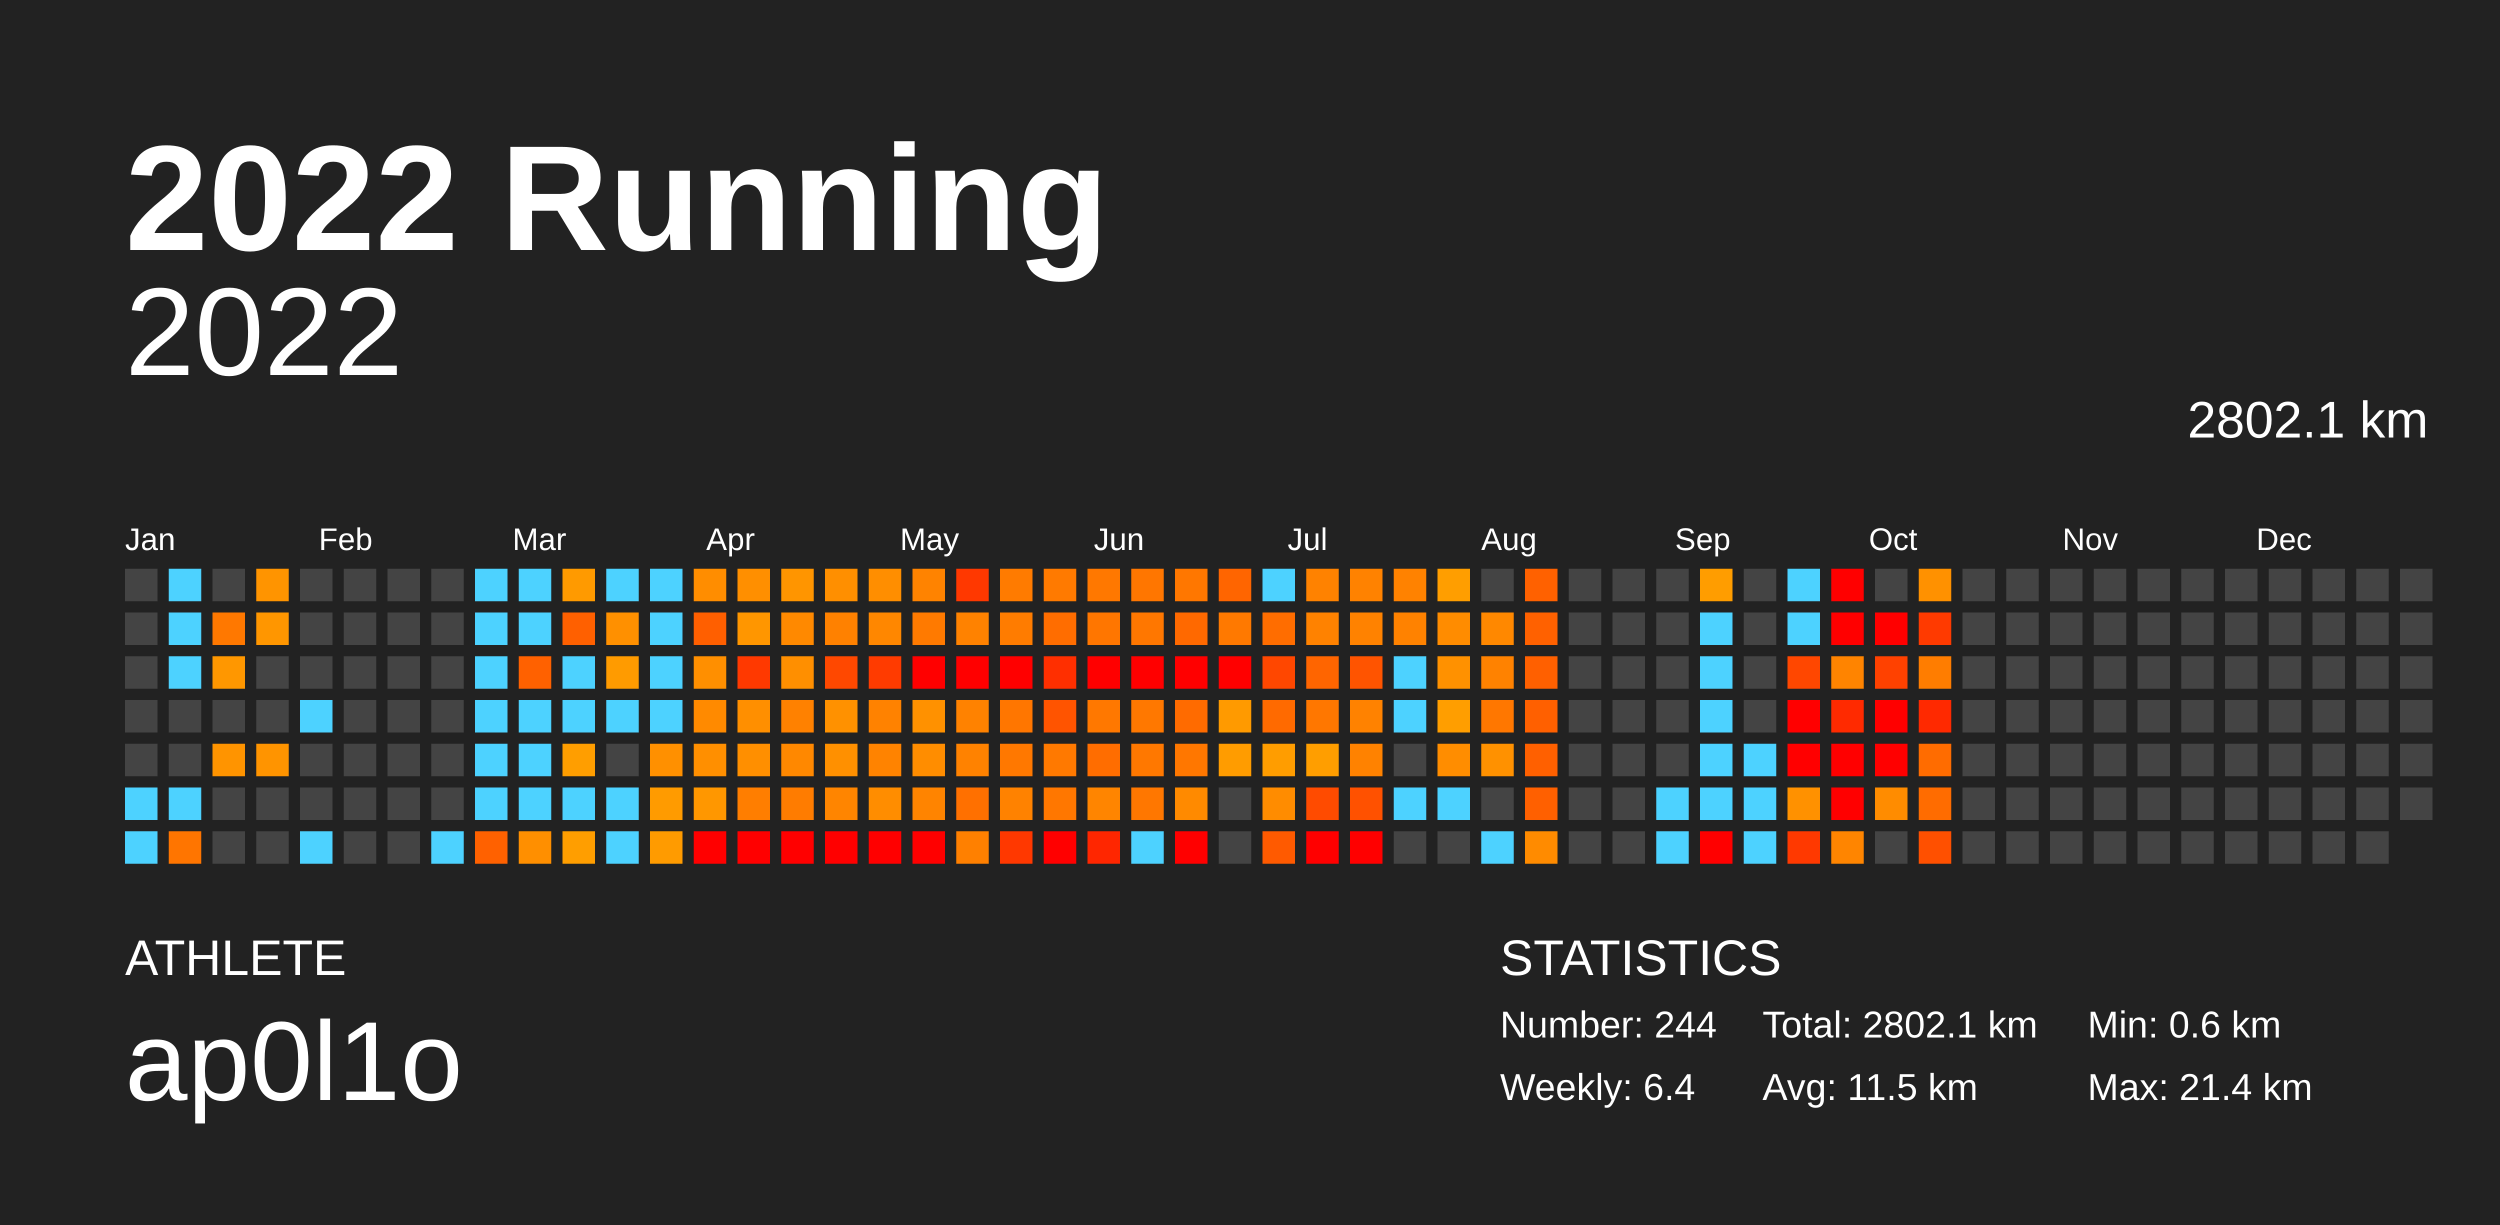
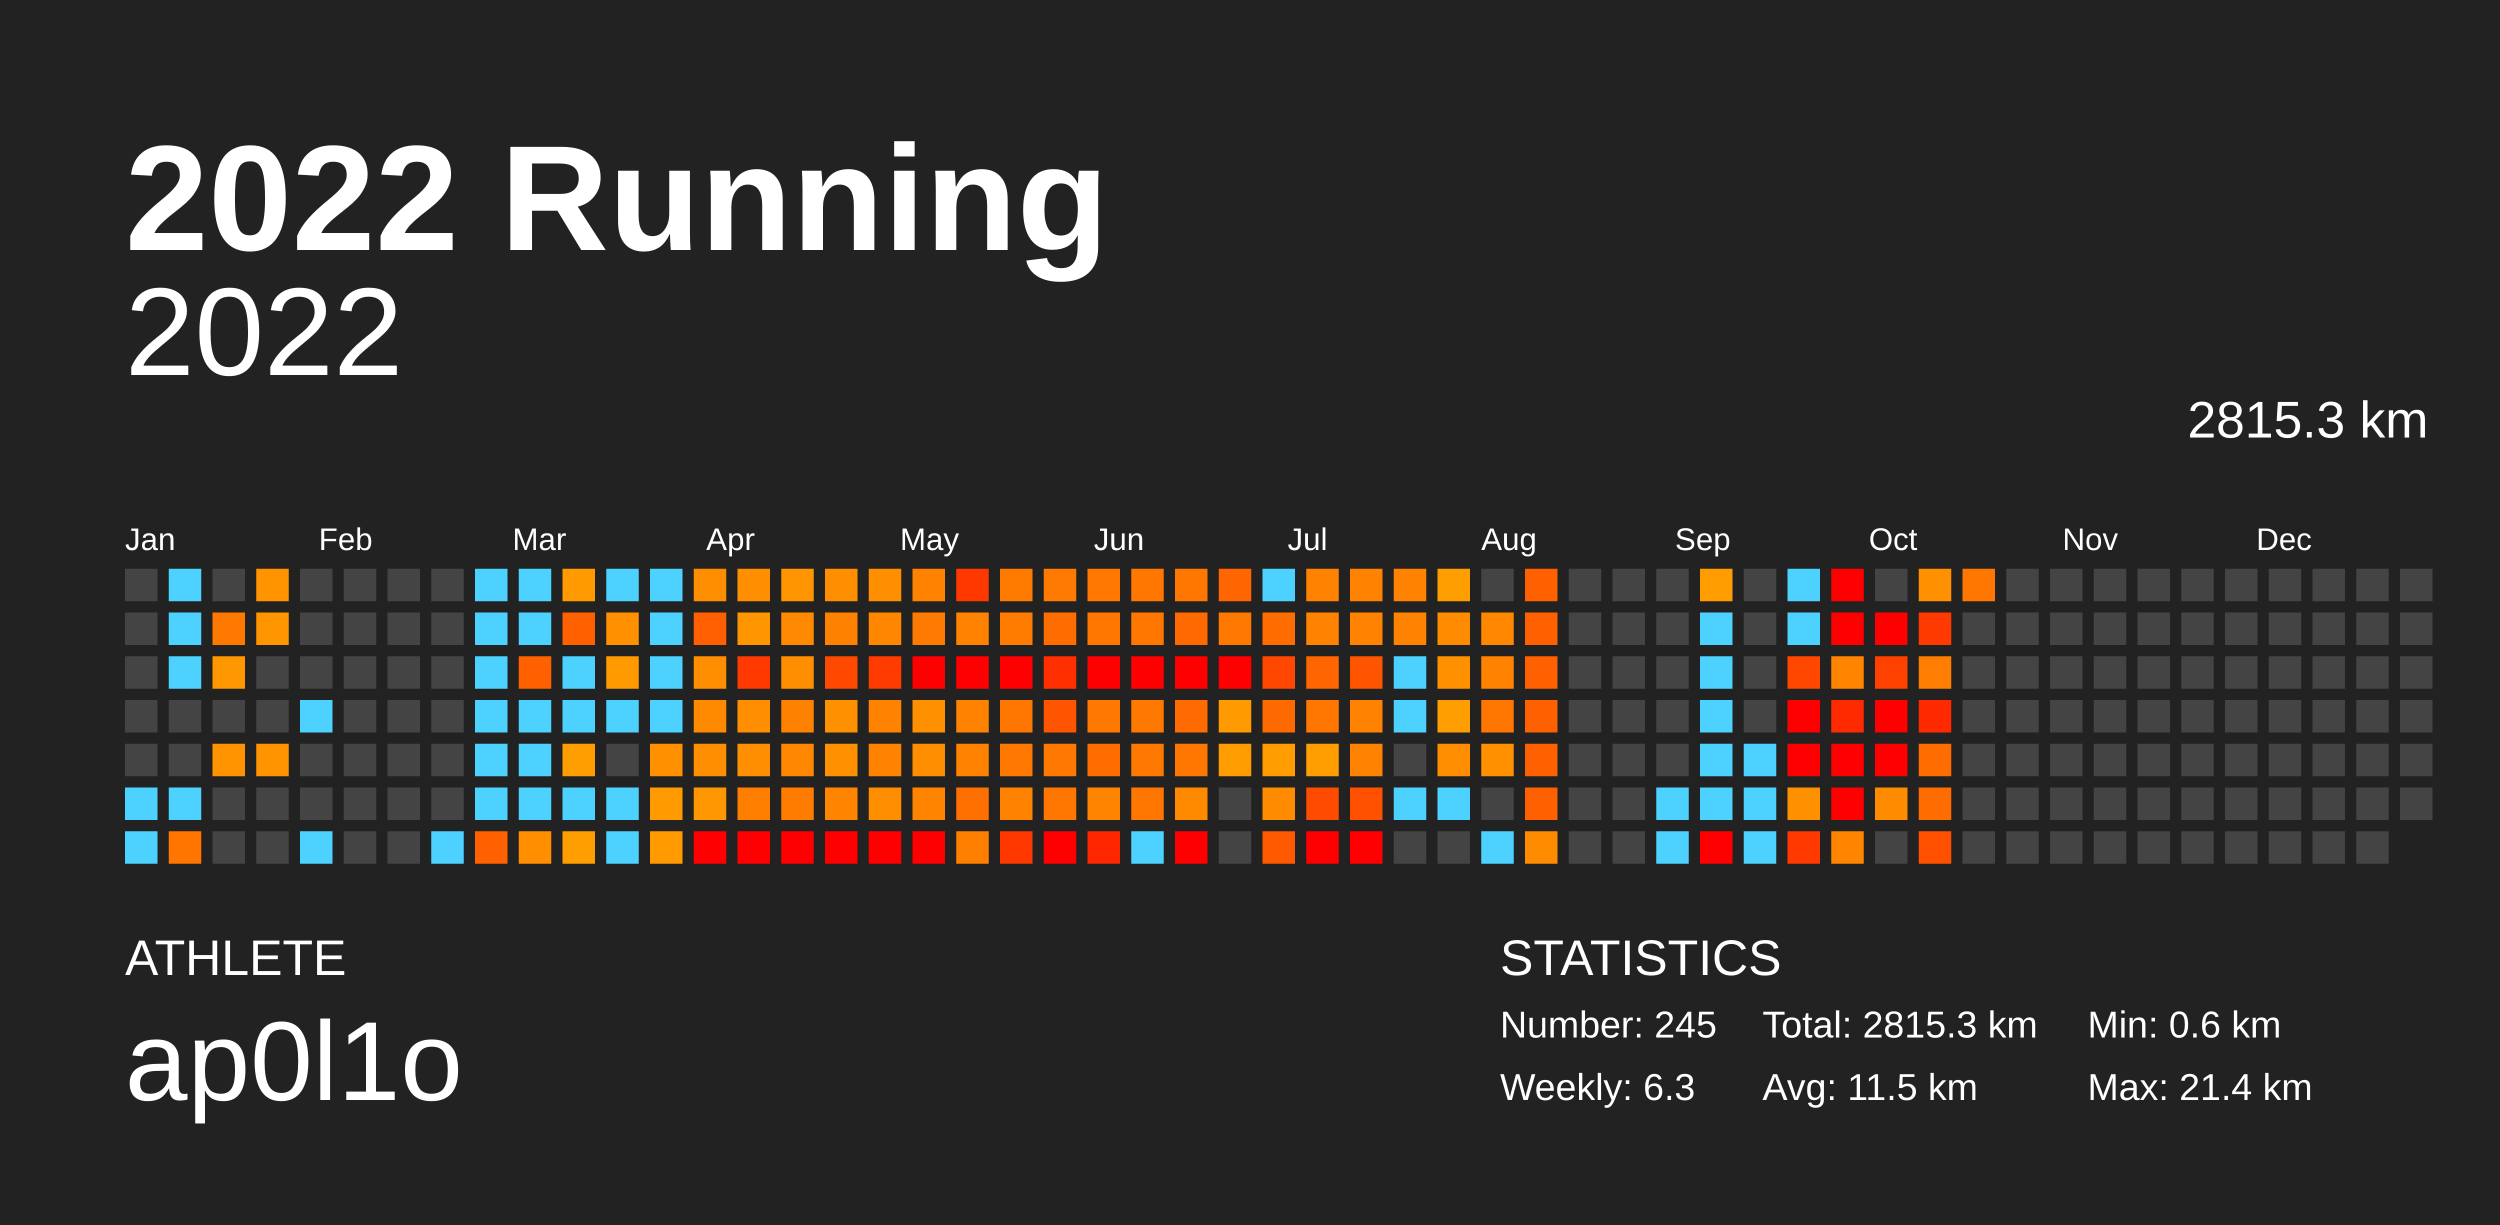
<svg xmlns="http://www.w3.org/2000/svg" baseProfile="full" height="98mm" version="1.1" viewBox="0,0,200,98" width="200mm">
  <defs />
  <rect fill="#222222" height="98" width="200" x="0" y="0" />
  <text fill="#FFFFFF" style="font-size:12px; font-family:Arial; font-weight:bold;" x="10" y="20">2022 Running</text>
  <text fill="#FFFFFF" style="font-size:4px; font-family:Arial" x="10" y="78">ATHLETE</text>
  <text fill="#FFFFFF" style="font-size:9px; font-family:Arial" x="10" y="88">ap0l1o</text>
  <text fill="#FFFFFF" style="font-size:4px; font-family:Arial" x="120" y="78">STATISTICS</text>
-   <text fill="#FFFFFF" style="font-size:3px; font-family:Arial" x="120" y="83">Number: 244</text>
-   <text fill="#FFFFFF" style="font-size:3px; font-family:Arial" x="120" y="88">Weekly: 6.4</text>
-   <text fill="#FFFFFF" style="font-size:3px; font-family:Arial" x="141" y="83">Total: 2802.1 km</text>
+   <text fill="#FFFFFF" style="font-size:3px; font-family:Arial" x="120" y="83">Number: 245</text>
+   <text fill="#FFFFFF" style="font-size:3px; font-family:Arial" x="120" y="88">Weekly: 6.3</text>
+   <text fill="#FFFFFF" style="font-size:3px; font-family:Arial" x="141" y="83">Total: 2815.3 km</text>
  <text fill="#FFFFFF" style="font-size:3px; font-family:Arial" x="141" y="88">Avg: 11.5 km</text>
  <text fill="#FFFFFF" style="font-size:3px; font-family:Arial" x="167" y="83">Min: 0.6 km</text>
  <text fill="#FFFFFF" style="font-size:3px; font-family:Arial" x="167" y="88">Max: 21.4 km</text>
  <text alignment-baseline="hanging" fill="#FFFFFF" style="font-size:10.0px; font-family:Arial;" x="10" y="30">2022</text>
-   <text alignment-baseline="hanging" fill="#FFFFFF" style="font-size:4.125px; font-family:Arial;" x="175" y="35">2802.1 km</text>
+   <text alignment-baseline="hanging" fill="#FFFFFF" style="font-size:4.125px; font-family:Arial;" x="175" y="35">2815.3 km</text>
  <text fill="#FFFFFF" style="font-size:2.5px; font-family:Arial" x="10.0" y="44">Jan</text>
  <text fill="#FFFFFF" style="font-size:2.5px; font-family:Arial" x="25.5" y="44">Feb</text>
  <text fill="#FFFFFF" style="font-size:2.5px; font-family:Arial" x="41.0" y="44">Mar</text>
  <text fill="#FFFFFF" style="font-size:2.5px; font-family:Arial" x="56.5" y="44">Apr</text>
  <text fill="#FFFFFF" style="font-size:2.5px; font-family:Arial" x="72.0" y="44">May</text>
  <text fill="#FFFFFF" style="font-size:2.5px; font-family:Arial" x="87.5" y="44">Jun</text>
  <text fill="#FFFFFF" style="font-size:2.5px; font-family:Arial" x="103.0" y="44">Jul</text>
  <text fill="#FFFFFF" style="font-size:2.5px; font-family:Arial" x="118.5" y="44">Aug</text>
  <text fill="#FFFFFF" style="font-size:2.5px; font-family:Arial" x="134.0" y="44">Sep</text>
  <text fill="#FFFFFF" style="font-size:2.5px; font-family:Arial" x="149.5" y="44">Oct</text>
  <text fill="#FFFFFF" style="font-size:2.5px; font-family:Arial" x="165.0" y="44">Nov</text>
  <text fill="#FFFFFF" style="font-size:2.5px; font-family:Arial" x="180.5" y="44">Dec</text>
  <rect fill="#444444" height="2.6" width="2.6" x="10.0" y="45.5" />
  <rect fill="#444444" height="2.6" width="2.6" x="10.0" y="49.0" />
  <rect fill="#444444" height="2.6" width="2.6" x="10.0" y="52.5" />
  <rect fill="#444444" height="2.6" width="2.6" x="10.0" y="56.0" />
  <rect fill="#444444" height="2.6" width="2.6" x="10.0" y="59.5" />
  <rect fill="#4dd2ff" height="2.6" width="2.6" x="10.0" y="63.0" />
  <rect fill="#4dd2ff" height="2.6" width="2.6" x="10.0" y="66.5" />
  <rect fill="#4dd2ff" height="2.6" width="2.6" x="13.5" y="45.5" />
  <rect fill="#4dd2ff" height="2.6" width="2.6" x="13.5" y="49.0" />
  <rect fill="#4dd2ff" height="2.6" width="2.6" x="13.5" y="52.5" />
  <rect fill="#444444" height="2.6" width="2.6" x="13.5" y="56.0" />
  <rect fill="#444444" height="2.6" width="2.6" x="13.5" y="59.5" />
  <rect fill="#4dd2ff" height="2.6" width="2.6" x="13.5" y="63.0" />
  <rect fill="#ff7500" height="2.6" width="2.6" x="13.5" y="66.5" />
  <rect fill="#444444" height="2.6" width="2.6" x="17.0" y="45.5" />
  <rect fill="#ff7800" height="2.6" width="2.6" x="17.0" y="49.0" />
  <rect fill="#ff9700" height="2.6" width="2.6" x="17.0" y="52.5" />
  <rect fill="#444444" height="2.6" width="2.6" x="17.0" y="56.0" />
  <rect fill="#ff9400" height="2.6" width="2.6" x="17.0" y="59.5" />
  <rect fill="#444444" height="2.6" width="2.6" x="17.0" y="63.0" />
  <rect fill="#444444" height="2.6" width="2.6" x="17.0" y="66.5" />
  <rect fill="#ff9400" height="2.6" width="2.6" x="20.5" y="45.5" />
  <rect fill="#ff9600" height="2.6" width="2.6" x="20.5" y="49.0" />
  <rect fill="#444444" height="2.6" width="2.6" x="20.5" y="52.5" />
  <rect fill="#444444" height="2.6" width="2.6" x="20.5" y="56.0" />
  <rect fill="#ff9400" height="2.6" width="2.6" x="20.5" y="59.5" />
  <rect fill="#444444" height="2.6" width="2.6" x="20.5" y="63.0" />
  <rect fill="#444444" height="2.6" width="2.6" x="20.5" y="66.5" />
  <rect fill="#444444" height="2.6" width="2.6" x="24.0" y="45.5" />
  <rect fill="#444444" height="2.6" width="2.6" x="24.0" y="49.0" />
  <rect fill="#444444" height="2.6" width="2.6" x="24.0" y="52.5" />
  <rect fill="#4dd2ff" height="2.6" width="2.6" x="24.0" y="56.0" />
  <rect fill="#444444" height="2.6" width="2.6" x="24.0" y="59.5" />
  <rect fill="#444444" height="2.6" width="2.6" x="24.0" y="63.0" />
  <rect fill="#4dd2ff" height="2.6" width="2.6" x="24.0" y="66.5" />
  <rect fill="#444444" height="2.6" width="2.6" x="27.5" y="45.5" />
  <rect fill="#444444" height="2.6" width="2.6" x="27.5" y="49.0" />
  <rect fill="#444444" height="2.6" width="2.6" x="27.5" y="52.5" />
  <rect fill="#444444" height="2.6" width="2.6" x="27.5" y="56.0" />
  <rect fill="#444444" height="2.6" width="2.6" x="27.5" y="59.5" />
  <rect fill="#444444" height="2.6" width="2.6" x="27.5" y="63.0" />
  <rect fill="#444444" height="2.6" width="2.6" x="27.5" y="66.5" />
  <rect fill="#444444" height="2.6" width="2.6" x="31.0" y="45.5" />
  <rect fill="#444444" height="2.6" width="2.6" x="31.0" y="49.0" />
  <rect fill="#444444" height="2.6" width="2.6" x="31.0" y="52.5" />
  <rect fill="#444444" height="2.6" width="2.6" x="31.0" y="56.0" />
  <rect fill="#444444" height="2.6" width="2.6" x="31.0" y="59.5" />
  <rect fill="#444444" height="2.6" width="2.6" x="31.0" y="63.0" />
  <rect fill="#444444" height="2.6" width="2.6" x="31.0" y="66.5" />
  <rect fill="#444444" height="2.6" width="2.6" x="34.5" y="45.5" />
  <rect fill="#444444" height="2.6" width="2.6" x="34.5" y="49.0" />
  <rect fill="#444444" height="2.6" width="2.6" x="34.5" y="52.5" />
  <rect fill="#444444" height="2.6" width="2.6" x="34.5" y="56.0" />
  <rect fill="#444444" height="2.6" width="2.6" x="34.5" y="59.5" />
  <rect fill="#444444" height="2.6" width="2.6" x="34.5" y="63.0" />
  <rect fill="#4dd2ff" height="2.6" width="2.6" x="34.5" y="66.5" />
  <rect fill="#4dd2ff" height="2.6" width="2.6" x="38.0" y="45.5" />
  <rect fill="#4dd2ff" height="2.6" width="2.6" x="38.0" y="49.0" />
  <rect fill="#4dd2ff" height="2.6" width="2.6" x="38.0" y="52.5" />
  <rect fill="#4dd2ff" height="2.6" width="2.6" x="38.0" y="56.0" />
  <rect fill="#4dd2ff" height="2.6" width="2.6" x="38.0" y="59.5" />
  <rect fill="#4dd2ff" height="2.6" width="2.6" x="38.0" y="63.0" />
  <rect fill="#ff6100" height="2.6" width="2.6" x="38.0" y="66.5" />
  <rect fill="#4dd2ff" height="2.6" width="2.6" x="41.5" y="45.5" />
  <rect fill="#4dd2ff" height="2.6" width="2.6" x="41.5" y="49.0" />
  <rect fill="#ff6100" height="2.6" width="2.6" x="41.5" y="52.5" />
  <rect fill="#4dd2ff" height="2.6" width="2.6" x="41.5" y="56.0" />
  <rect fill="#4dd2ff" height="2.6" width="2.6" x="41.5" y="59.5" />
  <rect fill="#4dd2ff" height="2.6" width="2.6" x="41.5" y="63.0" />
  <rect fill="#ff8f00" height="2.6" width="2.6" x="41.5" y="66.5" />
  <rect fill="#ff9a00" height="2.6" width="2.6" x="45.0" y="45.5" />
  <rect fill="#ff6000" height="2.6" width="2.6" x="45.0" y="49.0" />
  <rect fill="#4dd2ff" height="2.6" width="2.6" x="45.0" y="52.5" />
  <rect fill="#4dd2ff" height="2.6" width="2.6" x="45.0" y="56.0" />
  <rect fill="#ff9e00" height="2.6" width="2.6" x="45.0" y="59.5" />
  <rect fill="#4dd2ff" height="2.6" width="2.6" x="45.0" y="63.0" />
  <rect fill="#ff9e00" height="2.6" width="2.6" x="45.0" y="66.5" />
  <rect fill="#4dd2ff" height="2.6" width="2.6" x="48.5" y="45.5" />
  <rect fill="#ff9000" height="2.6" width="2.6" x="48.5" y="49.0" />
  <rect fill="#ff9b00" height="2.6" width="2.6" x="48.5" y="52.5" />
  <rect fill="#4dd2ff" height="2.6" width="2.6" x="48.5" y="56.0" />
  <rect fill="#444444" height="2.6" width="2.6" x="48.5" y="59.5" />
  <rect fill="#4dd2ff" height="2.6" width="2.6" x="48.5" y="63.0" />
  <rect fill="#4dd2ff" height="2.6" width="2.6" x="48.5" y="66.5" />
  <rect fill="#4dd2ff" height="2.6" width="2.6" x="52.0" y="45.5" />
  <rect fill="#4dd2ff" height="2.6" width="2.6" x="52.0" y="49.0" />
  <rect fill="#4dd2ff" height="2.6" width="2.6" x="52.0" y="52.5" />
  <rect fill="#4dd2ff" height="2.6" width="2.6" x="52.0" y="56.0" />
  <rect fill="#ff9000" height="2.6" width="2.6" x="52.0" y="59.5" />
  <rect fill="#ff9b00" height="2.6" width="2.6" x="52.0" y="63.0" />
  <rect fill="#ff9b00" height="2.6" width="2.6" x="52.0" y="66.5" />
  <rect fill="#ff8d00" height="2.6" width="2.6" x="55.5" y="45.5" />
  <rect fill="#ff5f00" height="2.6" width="2.6" x="55.5" y="49.0" />
  <rect fill="#ff8f00" height="2.6" width="2.6" x="55.5" y="52.5" />
  <rect fill="#ff8a00" height="2.6" width="2.6" x="55.5" y="56.0" />
  <rect fill="#ff8f00" height="2.6" width="2.6" x="55.5" y="59.5" />
  <rect fill="#ff9700" height="2.6" width="2.6" x="55.5" y="63.0" />
  <rect fill="red" height="2.6" width="2.6" x="55.5" y="66.5" />
  <rect fill="#ff8f00" height="2.6" width="2.6" x="59.0" y="45.5" />
  <rect fill="#ff9600" height="2.6" width="2.6" x="59.0" y="49.0" />
  <rect fill="#ff3900" height="2.6" width="2.6" x="59.0" y="52.5" />
  <rect fill="#ff8f00" height="2.6" width="2.6" x="59.0" y="56.0" />
  <rect fill="#ff8f00" height="2.6" width="2.6" x="59.0" y="59.5" />
  <rect fill="#ff7e00" height="2.6" width="2.6" x="59.0" y="63.0" />
  <rect fill="red" height="2.6" width="2.6" x="59.0" y="66.5" />
  <rect fill="#ff9500" height="2.6" width="2.6" x="62.5" y="45.5" />
  <rect fill="#ff8900" height="2.6" width="2.6" x="62.5" y="49.0" />
  <rect fill="#ff8f00" height="2.6" width="2.6" x="62.5" y="52.5" />
  <rect fill="#ff8100" height="2.6" width="2.6" x="62.5" y="56.0" />
  <rect fill="#ff8800" height="2.6" width="2.6" x="62.5" y="59.5" />
  <rect fill="#ff7c00" height="2.6" width="2.6" x="62.5" y="63.0" />
  <rect fill="red" height="2.6" width="2.6" x="62.5" y="66.5" />
  <rect fill="#ff8f00" height="2.6" width="2.6" x="66.0" y="45.5" />
  <rect fill="#ff8100" height="2.6" width="2.6" x="66.0" y="49.0" />
  <rect fill="#ff4800" height="2.6" width="2.6" x="66.0" y="52.5" />
  <rect fill="#ff9100" height="2.6" width="2.6" x="66.0" y="56.0" />
  <rect fill="#ff9000" height="2.6" width="2.6" x="66.0" y="59.5" />
  <rect fill="#ff8500" height="2.6" width="2.6" x="66.0" y="63.0" />
  <rect fill="red" height="2.6" width="2.6" x="66.0" y="66.5" />
  <rect fill="#ff8e00" height="2.6" width="2.6" x="69.5" y="45.5" />
  <rect fill="#ff8700" height="2.6" width="2.6" x="69.5" y="49.0" />
  <rect fill="#ff3b00" height="2.6" width="2.6" x="69.5" y="52.5" />
  <rect fill="#ff8200" height="2.6" width="2.6" x="69.5" y="56.0" />
  <rect fill="#ff8300" height="2.6" width="2.6" x="69.5" y="59.5" />
  <rect fill="#ff8d00" height="2.6" width="2.6" x="69.5" y="63.0" />
  <rect fill="red" height="2.6" width="2.6" x="69.5" y="66.5" />
  <rect fill="#ff8300" height="2.6" width="2.6" x="73.0" y="45.5" />
  <rect fill="#ff7a00" height="2.6" width="2.6" x="73.0" y="49.0" />
  <rect fill="red" height="2.6" width="2.6" x="73.0" y="52.5" />
  <rect fill="#ff9100" height="2.6" width="2.6" x="73.0" y="56.0" />
  <rect fill="#ff8d00" height="2.6" width="2.6" x="73.0" y="59.5" />
  <rect fill="#ff8400" height="2.6" width="2.6" x="73.0" y="63.0" />
  <rect fill="red" height="2.6" width="2.6" x="73.0" y="66.5" />
  <rect fill="#ff3800" height="2.6" width="2.6" x="76.5" y="45.5" />
  <rect fill="#ff8200" height="2.6" width="2.6" x="76.5" y="49.0" />
  <rect fill="red" height="2.6" width="2.6" x="76.5" y="52.5" />
  <rect fill="#ff8200" height="2.6" width="2.6" x="76.5" y="56.0" />
  <rect fill="#ff8200" height="2.6" width="2.6" x="76.5" y="59.5" />
  <rect fill="#ff7000" height="2.6" width="2.6" x="76.5" y="63.0" />
  <rect fill="#ff8000" height="2.6" width="2.6" x="76.5" y="66.5" />
  <rect fill="#ff7b00" height="2.6" width="2.6" x="80.0" y="45.5" />
  <rect fill="#ff7c00" height="2.6" width="2.6" x="80.0" y="49.0" />
  <rect fill="red" height="2.6" width="2.6" x="80.0" y="52.5" />
  <rect fill="#ff7600" height="2.6" width="2.6" x="80.0" y="56.0" />
  <rect fill="#ff7800" height="2.6" width="2.6" x="80.0" y="59.5" />
  <rect fill="#ff8200" height="2.6" width="2.6" x="80.0" y="63.0" />
  <rect fill="#ff3800" height="2.6" width="2.6" x="80.0" y="66.5" />
  <rect fill="#ff7a00" height="2.6" width="2.6" x="83.5" y="45.5" />
  <rect fill="#ff6d00" height="2.6" width="2.6" x="83.5" y="49.0" />
  <rect fill="#ff2f00" height="2.6" width="2.6" x="83.5" y="52.5" />
  <rect fill="#ff5400" height="2.6" width="2.6" x="83.5" y="56.0" />
  <rect fill="#ff7900" height="2.6" width="2.6" x="83.5" y="59.5" />
  <rect fill="#ff7700" height="2.6" width="2.6" x="83.5" y="63.0" />
  <rect fill="red" height="2.6" width="2.6" x="83.5" y="66.5" />
  <rect fill="#ff7800" height="2.6" width="2.6" x="87.0" y="45.5" />
  <rect fill="#ff7600" height="2.6" width="2.6" x="87.0" y="49.0" />
  <rect fill="red" height="2.6" width="2.6" x="87.0" y="52.5" />
  <rect fill="#ff7800" height="2.6" width="2.6" x="87.0" y="56.0" />
  <rect fill="#ff6d00" height="2.6" width="2.6" x="87.0" y="59.5" />
  <rect fill="#ff8500" height="2.6" width="2.6" x="87.0" y="63.0" />
  <rect fill="#ff2600" height="2.6" width="2.6" x="87.0" y="66.5" />
  <rect fill="#ff7600" height="2.6" width="2.6" x="90.5" y="45.5" />
  <rect fill="#ff7700" height="2.6" width="2.6" x="90.5" y="49.0" />
  <rect fill="red" height="2.6" width="2.6" x="90.5" y="52.5" />
  <rect fill="#ff7800" height="2.6" width="2.6" x="90.5" y="56.0" />
  <rect fill="#ff7800" height="2.6" width="2.6" x="90.5" y="59.5" />
  <rect fill="#ff7700" height="2.6" width="2.6" x="90.5" y="63.0" />
  <rect fill="#4dd2ff" height="2.6" width="2.6" x="90.5" y="66.5" />
  <rect fill="#ff7700" height="2.6" width="2.6" x="94.0" y="45.5" />
  <rect fill="#ff6900" height="2.6" width="2.6" x="94.0" y="49.0" />
  <rect fill="red" height="2.6" width="2.6" x="94.0" y="52.5" />
  <rect fill="#ff6b00" height="2.6" width="2.6" x="94.0" y="56.0" />
  <rect fill="#ff7700" height="2.6" width="2.6" x="94.0" y="59.5" />
  <rect fill="#ff8a00" height="2.6" width="2.6" x="94.0" y="63.0" />
  <rect fill="red" height="2.6" width="2.6" x="94.0" y="66.5" />
  <rect fill="#ff6500" height="2.6" width="2.6" x="97.5" y="45.5" />
  <rect fill="#ff7900" height="2.6" width="2.6" x="97.5" y="49.0" />
  <rect fill="red" height="2.6" width="2.6" x="97.5" y="52.5" />
  <rect fill="#ff9a00" height="2.6" width="2.6" x="97.5" y="56.0" />
  <rect fill="#ff9c00" height="2.6" width="2.6" x="97.5" y="59.5" />
  <rect fill="#444444" height="2.6" width="2.6" x="97.5" y="63.0" />
  <rect fill="#444444" height="2.6" width="2.6" x="97.5" y="66.5" />
  <rect fill="#4dd2ff" height="2.6" width="2.6" x="101.0" y="45.5" />
  <rect fill="#ff6d00" height="2.6" width="2.6" x="101.0" y="49.0" />
  <rect fill="#ff4700" height="2.6" width="2.6" x="101.0" y="52.5" />
  <rect fill="#ff6a00" height="2.6" width="2.6" x="101.0" y="56.0" />
  <rect fill="#ff9d00" height="2.6" width="2.6" x="101.0" y="59.5" />
  <rect fill="#ff8c00" height="2.6" width="2.6" x="101.0" y="63.0" />
  <rect fill="#ff5a00" height="2.6" width="2.6" x="101.0" y="66.5" />
  <rect fill="#ff8200" height="2.6" width="2.6" x="104.5" y="45.5" />
  <rect fill="#ff8200" height="2.6" width="2.6" x="104.5" y="49.0" />
  <rect fill="#ff6500" height="2.6" width="2.6" x="104.5" y="52.5" />
  <rect fill="#ff7700" height="2.6" width="2.6" x="104.5" y="56.0" />
  <rect fill="#ff9e00" height="2.6" width="2.6" x="104.5" y="59.5" />
  <rect fill="#ff4b00" height="2.6" width="2.6" x="104.5" y="63.0" />
  <rect fill="red" height="2.6" width="2.6" x="104.5" y="66.5" />
  <rect fill="#ff8200" height="2.6" width="2.6" x="108.0" y="45.5" />
  <rect fill="#ff8200" height="2.6" width="2.6" x="108.0" y="49.0" />
  <rect fill="#ff5400" height="2.6" width="2.6" x="108.0" y="52.5" />
  <rect fill="#ff8200" height="2.6" width="2.6" x="108.0" y="56.0" />
  <rect fill="#ff8200" height="2.6" width="2.6" x="108.0" y="59.5" />
  <rect fill="#ff5100" height="2.6" width="2.6" x="108.0" y="63.0" />
  <rect fill="red" height="2.6" width="2.6" x="108.0" y="66.5" />
  <rect fill="#ff8200" height="2.6" width="2.6" x="111.5" y="45.5" />
  <rect fill="#ff8200" height="2.6" width="2.6" x="111.5" y="49.0" />
  <rect fill="#4dd2ff" height="2.6" width="2.6" x="111.5" y="52.5" />
  <rect fill="#4dd2ff" height="2.6" width="2.6" x="111.5" y="56.0" />
  <rect fill="#444444" height="2.6" width="2.6" x="111.5" y="59.5" />
  <rect fill="#4dd2ff" height="2.6" width="2.6" x="111.5" y="63.0" />
  <rect fill="#444444" height="2.6" width="2.6" x="111.5" y="66.5" />
  <rect fill="#ff9e00" height="2.6" width="2.6" x="115.0" y="45.5" />
  <rect fill="#ff8c00" height="2.6" width="2.6" x="115.0" y="49.0" />
  <rect fill="#ff9100" height="2.6" width="2.6" x="115.0" y="52.5" />
  <rect fill="#ff9e00" height="2.6" width="2.6" x="115.0" y="56.0" />
  <rect fill="#ff8d00" height="2.6" width="2.6" x="115.0" y="59.5" />
  <rect fill="#4dd2ff" height="2.6" width="2.6" x="115.0" y="63.0" />
  <rect fill="#444444" height="2.6" width="2.6" x="115.0" y="66.5" />
  <rect fill="#444444" height="2.6" width="2.6" x="118.5" y="45.5" />
  <rect fill="#ff8800" height="2.6" width="2.6" x="118.5" y="49.0" />
  <rect fill="#ff8200" height="2.6" width="2.6" x="118.5" y="52.5" />
  <rect fill="#ff7700" height="2.6" width="2.6" x="118.5" y="56.0" />
  <rect fill="#ff9100" height="2.6" width="2.6" x="118.5" y="59.5" />
  <rect fill="#444444" height="2.6" width="2.6" x="118.5" y="63.0" />
  <rect fill="#4dd2ff" height="2.6" width="2.6" x="118.5" y="66.5" />
  <rect fill="#ff6100" height="2.6" width="2.6" x="122.0" y="45.5" />
  <rect fill="#ff6100" height="2.6" width="2.6" x="122.0" y="49.0" />
  <rect fill="#ff6000" height="2.6" width="2.6" x="122.0" y="52.5" />
  <rect fill="#ff6000" height="2.6" width="2.6" x="122.0" y="56.0" />
  <rect fill="#ff6000" height="2.6" width="2.6" x="122.0" y="59.5" />
  <rect fill="#ff6000" height="2.6" width="2.6" x="122.0" y="63.0" />
  <rect fill="#ff8b00" height="2.6" width="2.6" x="122.0" y="66.5" />
  <rect fill="#444444" height="2.6" width="2.6" x="125.5" y="45.5" />
  <rect fill="#444444" height="2.6" width="2.6" x="125.5" y="49.0" />
  <rect fill="#444444" height="2.6" width="2.6" x="125.5" y="52.5" />
  <rect fill="#444444" height="2.6" width="2.6" x="125.5" y="56.0" />
  <rect fill="#444444" height="2.6" width="2.6" x="125.5" y="59.5" />
  <rect fill="#444444" height="2.6" width="2.6" x="125.5" y="63.0" />
  <rect fill="#444444" height="2.6" width="2.6" x="125.5" y="66.5" />
  <rect fill="#444444" height="2.6" width="2.6" x="129.0" y="45.5" />
  <rect fill="#444444" height="2.6" width="2.6" x="129.0" y="49.0" />
  <rect fill="#444444" height="2.6" width="2.6" x="129.0" y="52.5" />
  <rect fill="#444444" height="2.6" width="2.6" x="129.0" y="56.0" />
  <rect fill="#444444" height="2.6" width="2.6" x="129.0" y="59.5" />
  <rect fill="#444444" height="2.6" width="2.6" x="129.0" y="63.0" />
  <rect fill="#444444" height="2.6" width="2.6" x="129.0" y="66.5" />
  <rect fill="#444444" height="2.6" width="2.6" x="132.5" y="45.5" />
  <rect fill="#444444" height="2.6" width="2.6" x="132.5" y="49.0" />
  <rect fill="#444444" height="2.6" width="2.6" x="132.5" y="52.5" />
  <rect fill="#444444" height="2.6" width="2.6" x="132.5" y="56.0" />
  <rect fill="#444444" height="2.6" width="2.6" x="132.5" y="59.5" />
  <rect fill="#4dd2ff" height="2.6" width="2.6" x="132.5" y="63.0" />
  <rect fill="#4dd2ff" height="2.6" width="2.6" x="132.5" y="66.5" />
  <rect fill="#ff9d00" height="2.6" width="2.6" x="136.0" y="45.5" />
  <rect fill="#4dd2ff" height="2.6" width="2.6" x="136.0" y="49.0" />
  <rect fill="#4dd2ff" height="2.6" width="2.6" x="136.0" y="52.5" />
  <rect fill="#4dd2ff" height="2.6" width="2.6" x="136.0" y="56.0" />
  <rect fill="#4dd2ff" height="2.6" width="2.6" x="136.0" y="59.5" />
  <rect fill="#4dd2ff" height="2.6" width="2.6" x="136.0" y="63.0" />
  <rect fill="red" height="2.6" width="2.6" x="136.0" y="66.5" />
  <rect fill="#444444" height="2.6" width="2.6" x="139.5" y="45.5" />
  <rect fill="#444444" height="2.6" width="2.6" x="139.5" y="49.0" />
  <rect fill="#444444" height="2.6" width="2.6" x="139.5" y="52.5" />
  <rect fill="#444444" height="2.6" width="2.6" x="139.5" y="56.0" />
  <rect fill="#4dd2ff" height="2.6" width="2.6" x="139.5" y="59.5" />
  <rect fill="#4dd2ff" height="2.6" width="2.6" x="139.5" y="63.0" />
  <rect fill="#4dd2ff" height="2.6" width="2.6" x="139.5" y="66.5" />
  <rect fill="#4dd2ff" height="2.6" width="2.6" x="143.0" y="45.5" />
  <rect fill="#4dd2ff" height="2.6" width="2.6" x="143.0" y="49.0" />
  <rect fill="#ff4700" height="2.6" width="2.6" x="143.0" y="52.5" />
  <rect fill="red" height="2.6" width="2.6" x="143.0" y="56.0" />
  <rect fill="red" height="2.6" width="2.6" x="143.0" y="59.5" />
  <rect fill="#ff9100" height="2.6" width="2.6" x="143.0" y="63.0" />
  <rect fill="#ff3900" height="2.6" width="2.6" x="143.0" y="66.5" />
  <rect fill="red" height="2.6" width="2.6" x="146.5" y="45.5" />
  <rect fill="red" height="2.6" width="2.6" x="146.5" y="49.0" />
  <rect fill="#ff8400" height="2.6" width="2.6" x="146.5" y="52.5" />
  <rect fill="#ff2a00" height="2.6" width="2.6" x="146.5" y="56.0" />
  <rect fill="red" height="2.6" width="2.6" x="146.5" y="59.5" />
  <rect fill="red" height="2.6" width="2.6" x="146.5" y="63.0" />
  <rect fill="#ff8500" height="2.6" width="2.6" x="146.5" y="66.5" />
  <rect fill="#444444" height="2.6" width="2.6" x="150.0" y="45.5" />
  <rect fill="red" height="2.6" width="2.6" x="150.0" y="49.0" />
  <rect fill="#ff4100" height="2.6" width="2.6" x="150.0" y="52.5" />
  <rect fill="red" height="2.6" width="2.6" x="150.0" y="56.0" />
  <rect fill="red" height="2.6" width="2.6" x="150.0" y="59.5" />
  <rect fill="#ff8c00" height="2.6" width="2.6" x="150.0" y="63.0" />
  <rect fill="#444444" height="2.6" width="2.6" x="150.0" y="66.5" />
  <rect fill="#ff9100" height="2.6" width="2.6" x="153.5" y="45.5" />
  <rect fill="#ff3a00" height="2.6" width="2.6" x="153.5" y="49.0" />
  <rect fill="#ff7d00" height="2.6" width="2.6" x="153.5" y="52.5" />
  <rect fill="#ff2900" height="2.6" width="2.6" x="153.5" y="56.0" />
  <rect fill="#ff6c00" height="2.6" width="2.6" x="153.5" y="59.5" />
  <rect fill="#ff6c00" height="2.6" width="2.6" x="153.5" y="63.0" />
  <rect fill="#ff5000" height="2.6" width="2.6" x="153.5" y="66.5" />
-   <rect fill="#444444" height="2.6" width="2.6" x="157.0" y="45.5" />
+   <rect fill="#ff7700" height="2.6" width="2.6" x="157.0" y="45.5" />
  <rect fill="#444444" height="2.6" width="2.6" x="157.0" y="49.0" />
  <rect fill="#444444" height="2.6" width="2.6" x="157.0" y="52.5" />
  <rect fill="#444444" height="2.6" width="2.6" x="157.0" y="56.0" />
  <rect fill="#444444" height="2.6" width="2.6" x="157.0" y="59.5" />
  <rect fill="#444444" height="2.6" width="2.6" x="157.0" y="63.0" />
  <rect fill="#444444" height="2.6" width="2.6" x="157.0" y="66.5" />
  <rect fill="#444444" height="2.6" width="2.6" x="160.5" y="45.5" />
  <rect fill="#444444" height="2.6" width="2.6" x="160.5" y="49.0" />
  <rect fill="#444444" height="2.6" width="2.6" x="160.5" y="52.5" />
  <rect fill="#444444" height="2.6" width="2.6" x="160.5" y="56.0" />
  <rect fill="#444444" height="2.6" width="2.6" x="160.5" y="59.5" />
  <rect fill="#444444" height="2.6" width="2.6" x="160.5" y="63.0" />
  <rect fill="#444444" height="2.6" width="2.6" x="160.5" y="66.5" />
  <rect fill="#444444" height="2.6" width="2.6" x="164.0" y="45.5" />
  <rect fill="#444444" height="2.6" width="2.6" x="164.0" y="49.0" />
  <rect fill="#444444" height="2.6" width="2.6" x="164.0" y="52.5" />
  <rect fill="#444444" height="2.6" width="2.6" x="164.0" y="56.0" />
  <rect fill="#444444" height="2.6" width="2.6" x="164.0" y="59.5" />
  <rect fill="#444444" height="2.6" width="2.6" x="164.0" y="63.0" />
  <rect fill="#444444" height="2.6" width="2.6" x="164.0" y="66.5" />
  <rect fill="#444444" height="2.6" width="2.6" x="167.5" y="45.5" />
  <rect fill="#444444" height="2.6" width="2.6" x="167.5" y="49.0" />
  <rect fill="#444444" height="2.6" width="2.6" x="167.5" y="52.5" />
  <rect fill="#444444" height="2.6" width="2.6" x="167.5" y="56.0" />
  <rect fill="#444444" height="2.6" width="2.6" x="167.5" y="59.5" />
  <rect fill="#444444" height="2.6" width="2.6" x="167.5" y="63.0" />
  <rect fill="#444444" height="2.6" width="2.6" x="167.5" y="66.5" />
  <rect fill="#444444" height="2.6" width="2.6" x="171.0" y="45.5" />
  <rect fill="#444444" height="2.6" width="2.6" x="171.0" y="49.0" />
  <rect fill="#444444" height="2.6" width="2.6" x="171.0" y="52.5" />
  <rect fill="#444444" height="2.6" width="2.6" x="171.0" y="56.0" />
  <rect fill="#444444" height="2.6" width="2.6" x="171.0" y="59.5" />
  <rect fill="#444444" height="2.6" width="2.6" x="171.0" y="63.0" />
  <rect fill="#444444" height="2.6" width="2.6" x="171.0" y="66.5" />
  <rect fill="#444444" height="2.6" width="2.6" x="174.5" y="45.5" />
  <rect fill="#444444" height="2.6" width="2.6" x="174.5" y="49.0" />
  <rect fill="#444444" height="2.6" width="2.6" x="174.5" y="52.5" />
  <rect fill="#444444" height="2.6" width="2.6" x="174.5" y="56.0" />
  <rect fill="#444444" height="2.6" width="2.6" x="174.5" y="59.5" />
  <rect fill="#444444" height="2.6" width="2.6" x="174.5" y="63.0" />
  <rect fill="#444444" height="2.6" width="2.6" x="174.5" y="66.5" />
  <rect fill="#444444" height="2.6" width="2.6" x="178.0" y="45.5" />
  <rect fill="#444444" height="2.6" width="2.6" x="178.0" y="49.0" />
  <rect fill="#444444" height="2.6" width="2.6" x="178.0" y="52.5" />
  <rect fill="#444444" height="2.6" width="2.6" x="178.0" y="56.0" />
  <rect fill="#444444" height="2.6" width="2.6" x="178.0" y="59.5" />
  <rect fill="#444444" height="2.6" width="2.6" x="178.0" y="63.0" />
  <rect fill="#444444" height="2.6" width="2.6" x="178.0" y="66.5" />
  <rect fill="#444444" height="2.6" width="2.6" x="181.5" y="45.5" />
  <rect fill="#444444" height="2.6" width="2.6" x="181.5" y="49.0" />
  <rect fill="#444444" height="2.6" width="2.6" x="181.5" y="52.5" />
  <rect fill="#444444" height="2.6" width="2.6" x="181.5" y="56.0" />
  <rect fill="#444444" height="2.6" width="2.6" x="181.5" y="59.5" />
  <rect fill="#444444" height="2.6" width="2.6" x="181.5" y="63.0" />
  <rect fill="#444444" height="2.6" width="2.6" x="181.5" y="66.5" />
  <rect fill="#444444" height="2.6" width="2.6" x="185.0" y="45.5" />
  <rect fill="#444444" height="2.6" width="2.6" x="185.0" y="49.0" />
  <rect fill="#444444" height="2.6" width="2.6" x="185.0" y="52.5" />
  <rect fill="#444444" height="2.6" width="2.6" x="185.0" y="56.0" />
  <rect fill="#444444" height="2.6" width="2.6" x="185.0" y="59.5" />
  <rect fill="#444444" height="2.6" width="2.6" x="185.0" y="63.0" />
  <rect fill="#444444" height="2.6" width="2.6" x="185.0" y="66.5" />
  <rect fill="#444444" height="2.6" width="2.6" x="188.5" y="45.5" />
  <rect fill="#444444" height="2.6" width="2.6" x="188.5" y="49.0" />
  <rect fill="#444444" height="2.6" width="2.6" x="188.5" y="52.5" />
  <rect fill="#444444" height="2.6" width="2.6" x="188.5" y="56.0" />
  <rect fill="#444444" height="2.6" width="2.6" x="188.5" y="59.5" />
  <rect fill="#444444" height="2.6" width="2.6" x="188.5" y="63.0" />
  <rect fill="#444444" height="2.6" width="2.6" x="188.5" y="66.5" />
  <rect fill="#444444" height="2.6" width="2.6" x="192.0" y="45.5" />
  <rect fill="#444444" height="2.6" width="2.6" x="192.0" y="49.0" />
  <rect fill="#444444" height="2.6" width="2.6" x="192.0" y="52.5" />
  <rect fill="#444444" height="2.6" width="2.6" x="192.0" y="56.0" />
  <rect fill="#444444" height="2.6" width="2.6" x="192.0" y="59.5" />
  <rect fill="#444444" height="2.6" width="2.6" x="192.0" y="63.0" />
</svg>
